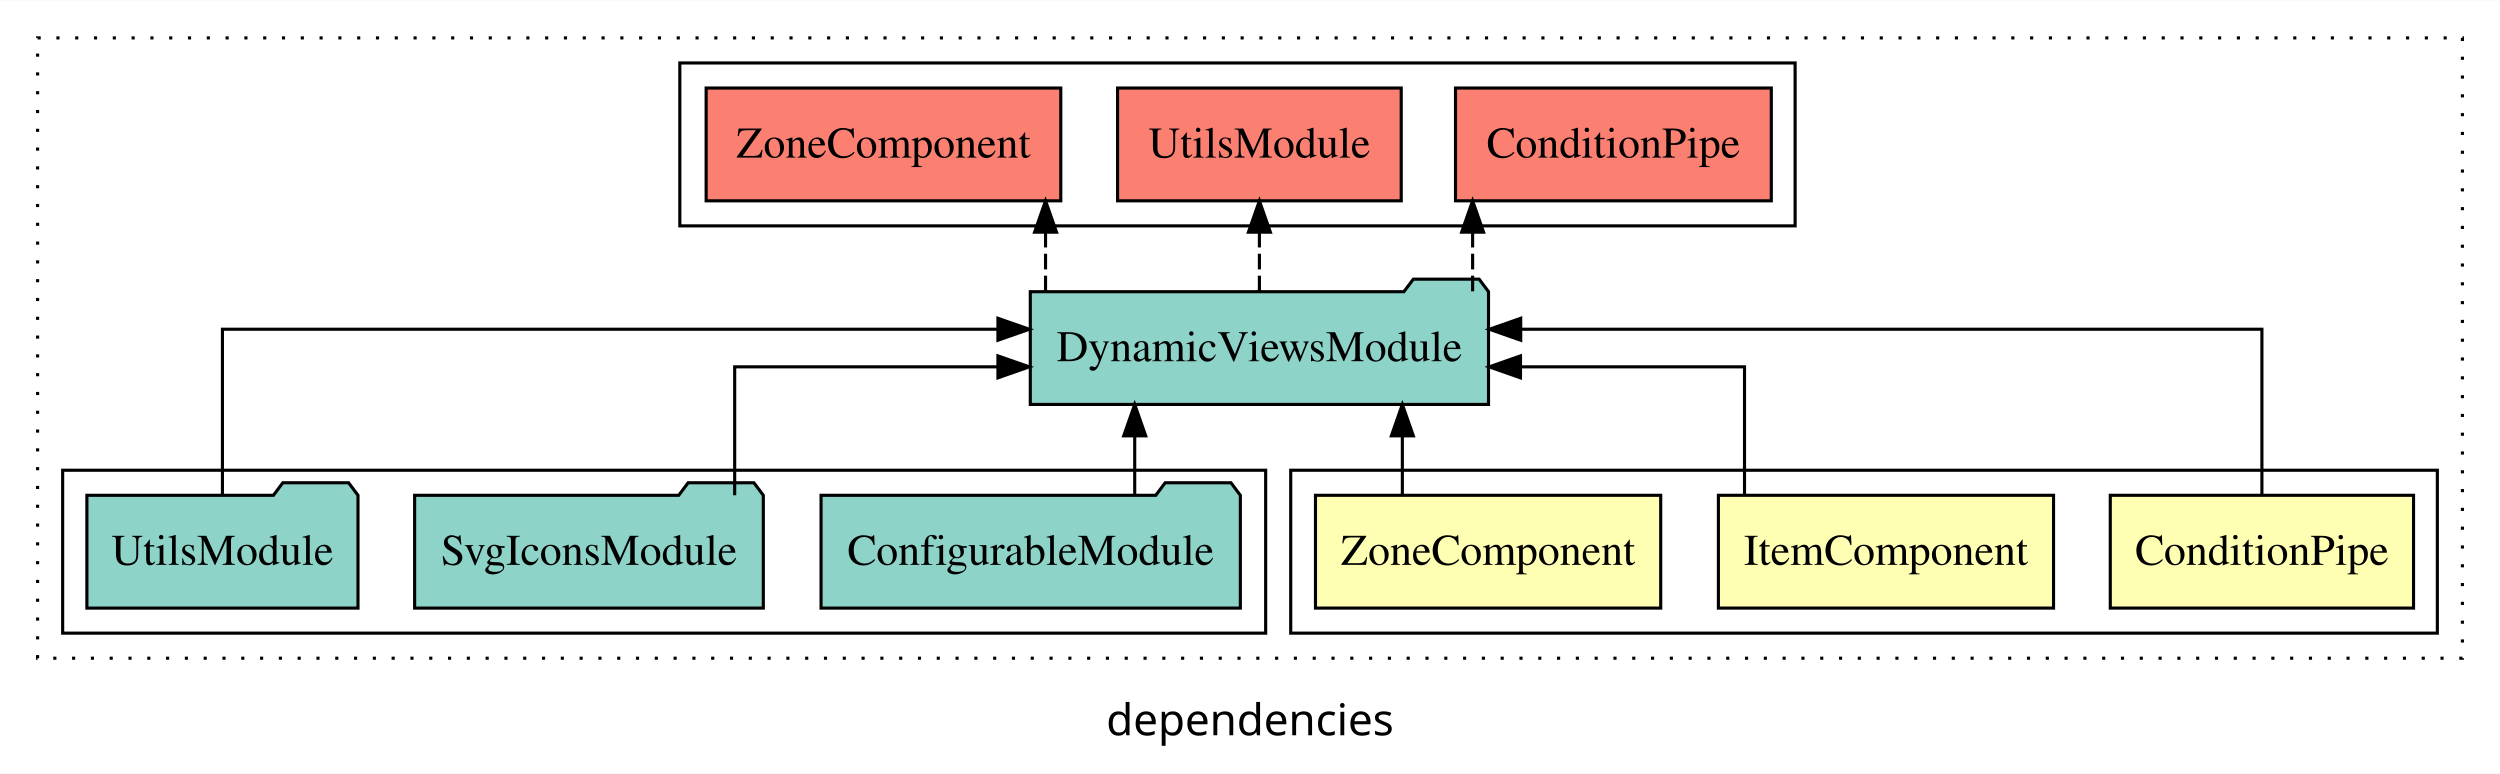
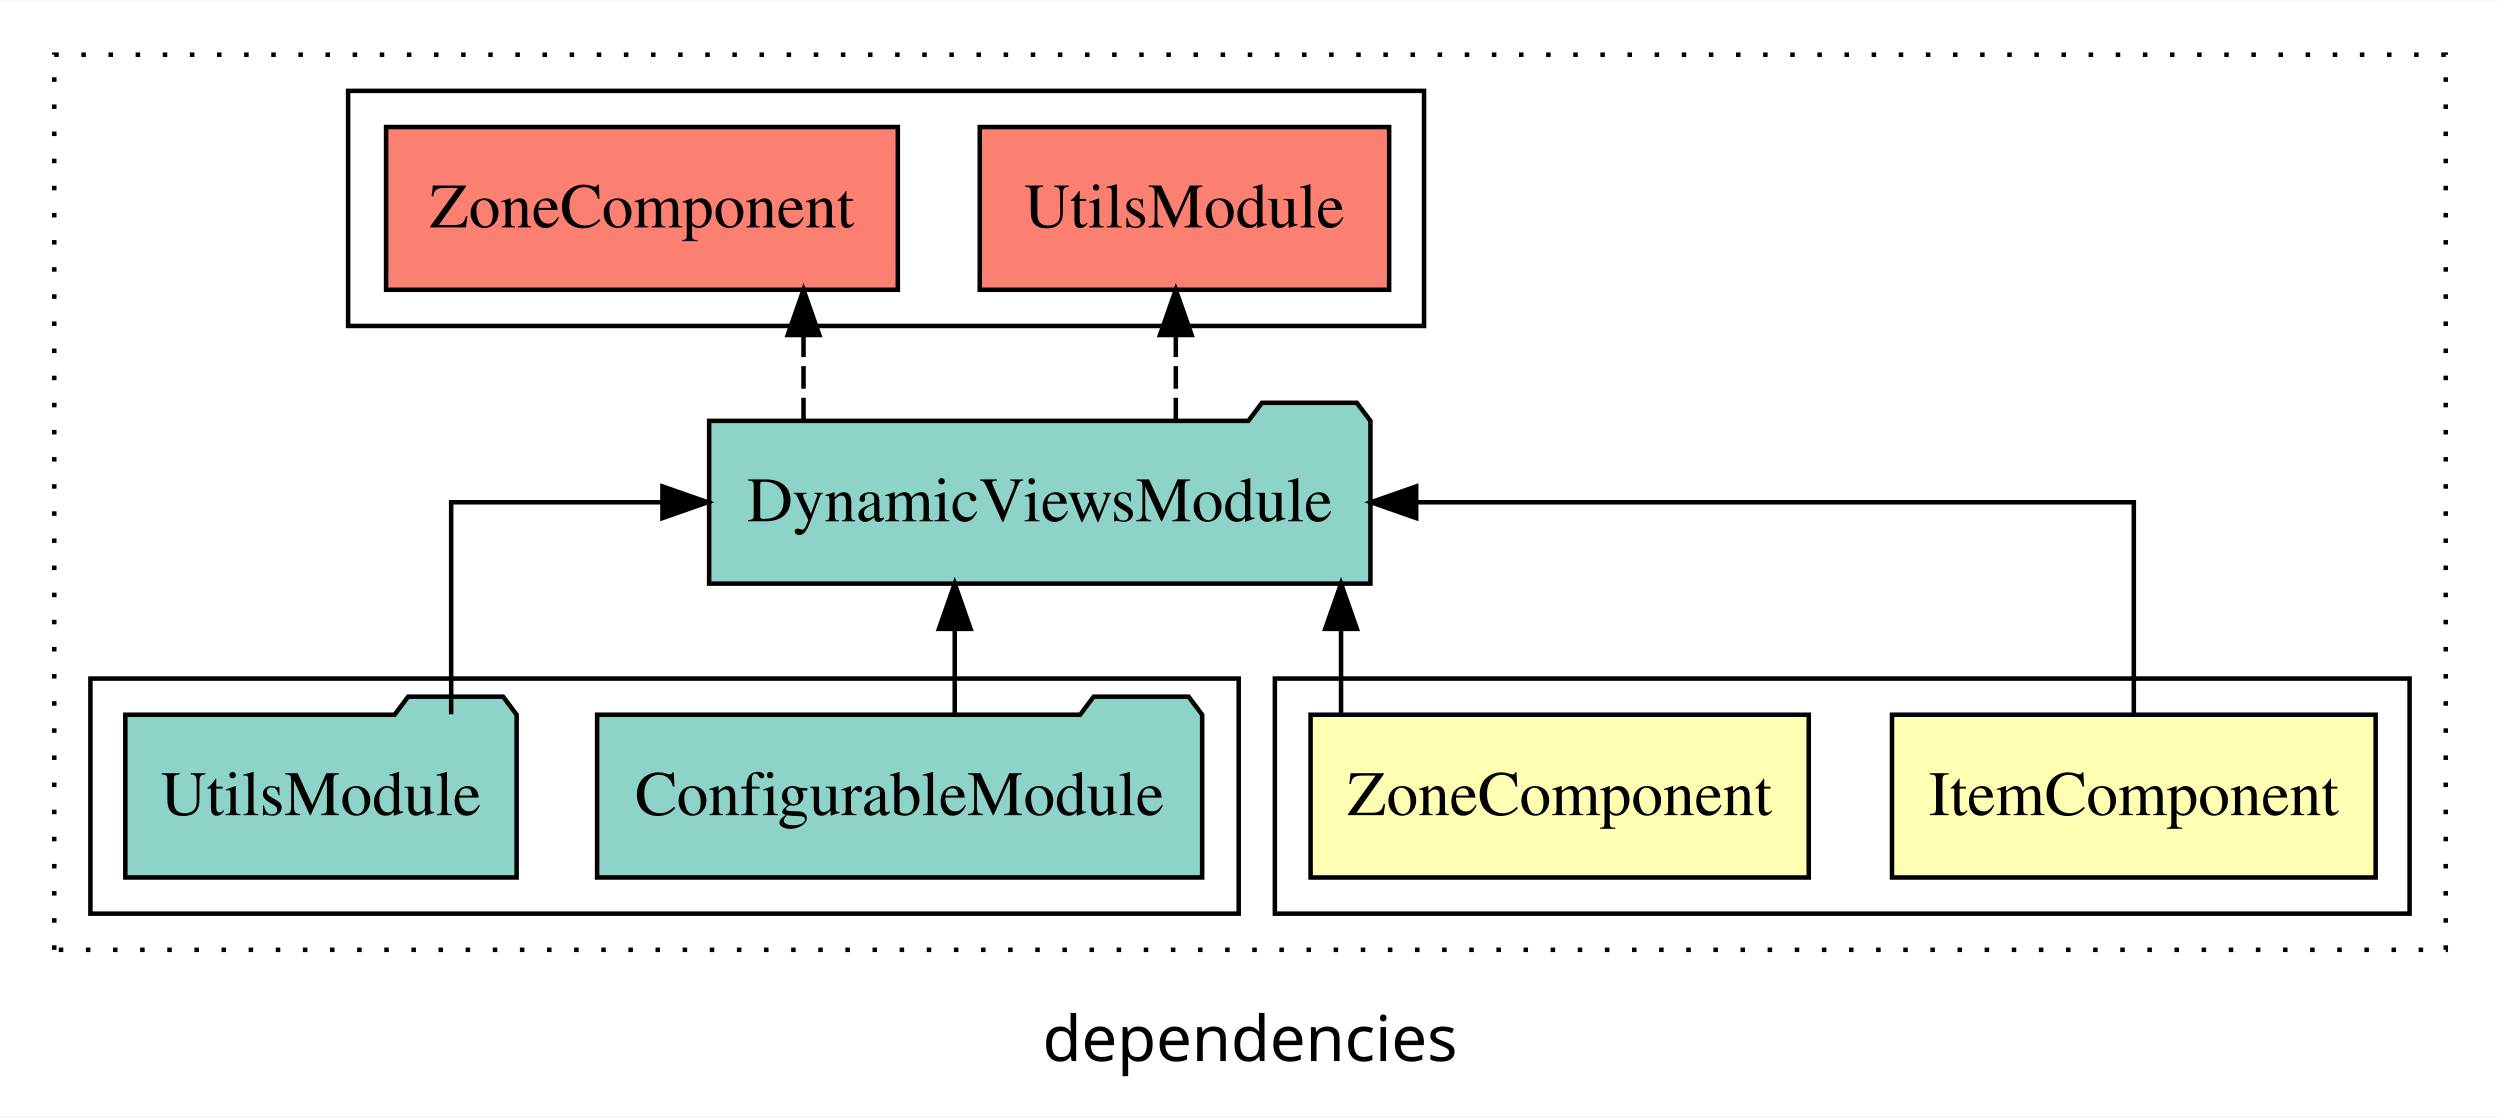
- <svg xmlns="http://www.w3.org/2000/svg" width="798pt" height="247pt" viewBox="0.00 0.00 798.00 246.80">
+ <svg xmlns="http://www.w3.org/2000/svg" width="553pt" height="247pt" viewBox="0.00 0.00 553.00 246.80">
  <g id="graph0" class="graph" transform="scale(1 1) rotate(0) translate(4 242.8)">
-     <polygon fill="white" stroke="transparent" points="-4,4 -4,-242.8 794,-242.8 794,4 -4,4" />
-     <text text-anchor="middle" x="395" y="-8.2" font-family="sans-serif" font-size="14.00">dependencies</text>
+     <polygon fill="white" stroke="transparent" points="-4,4 -4,-242.8 549,-242.8 549,4 -4,4" />
+     <text text-anchor="middle" x="272.5" y="-8.2" font-family="sans-serif" font-size="14.00">dependencies</text>
    <g id="clust1" class="cluster">
-       <polygon fill="none" stroke="black" stroke-dasharray="1,5" points="8,-32.8 8,-230.8 782,-230.8 782,-32.8 8,-32.8" />
+       <polygon fill="none" stroke="black" stroke-dasharray="1,5" points="8,-32.8 8,-230.8 537,-230.8 537,-32.8 8,-32.8" />
    </g>
    <g id="clust2" class="cluster">
-       <polygon fill="none" stroke="black" points="408,-40.8 408,-92.8 774,-92.8 774,-40.8 408,-40.8" />
-     </g>
-     <g id="clust7" class="cluster">
-       <polygon fill="none" stroke="black" points="213,-170.8 213,-222.8 569,-222.8 569,-170.8 213,-170.8" />
+       <polygon fill="none" stroke="black" points="278,-40.8 278,-92.8 529,-92.8 529,-40.8 278,-40.8" />
    </g>
    <g id="clust6" class="cluster">
-       <polygon fill="none" stroke="black" points="16,-40.8 16,-92.8 400,-92.8 400,-40.8 16,-40.8" />
+       <polygon fill="none" stroke="black" points="73,-170.8 73,-222.8 311,-222.8 311,-170.8 73,-170.8" />
+     </g>
+     <g id="clust5" class="cluster">
+       <polygon fill="none" stroke="black" points="16,-40.8 16,-92.8 270,-92.8 270,-40.8 16,-40.8" />
    </g>
    <g id="node1" class="node">
-       <polygon fill="#ffffb3" stroke="black" points="766.4,-84.8 669.6,-84.8 669.6,-48.8 766.4,-48.8 766.4,-84.8" />
-       <text text-anchor="middle" x="718" y="-62.6" font-family="Times,serif" font-size="14.00">ConditionPipe</text>
+       <polygon fill="#ffffb3" stroke="black" points="521.49,-84.8 414.51,-84.8 414.51,-48.8 521.49,-48.8 521.49,-84.8" />
+       <text text-anchor="middle" x="468" y="-62.6" font-family="Times,serif" font-size="14.00">ItemComponent</text>
+     </g>
+     <g id="node3" class="node">
+       <polygon fill="#8dd3c7" stroke="black" points="299.14,-149.8 296.14,-153.8 275.14,-153.8 272.14,-149.8 152.86,-149.8 152.86,-113.8 299.14,-113.8 299.14,-149.8" />
+       <text text-anchor="middle" x="226" y="-127.6" font-family="Times,serif" font-size="14.00">DynamicViewsModule</text>
+     </g>
+     <g id="edge1" class="edge">
+       <path fill="none" stroke="black" d="M468,-84.91C468,-104.14 468,-131.8 468,-131.8 468,-131.8 309.26,-131.8 309.26,-131.8" />
+       <polygon fill="black" stroke="black" points="309.26,-128.3 299.26,-131.8 309.26,-135.3 309.26,-128.3" />
+     </g>
+     <g id="node2" class="node">
+       <polygon fill="#ffffb3" stroke="black" points="396.1,-84.8 285.9,-84.8 285.9,-48.8 396.1,-48.8 396.1,-84.8" />
+       <text text-anchor="middle" x="341" y="-62.6" font-family="Times,serif" font-size="14.00">ZoneComponent</text>
+     </g>
+     <g id="edge2" class="edge">
+       <path fill="none" stroke="black" d="M292.64,-84.91C292.64,-84.91 292.64,-103.79 292.64,-103.79" />
+       <polygon fill="black" stroke="black" points="289.14,-103.79 292.64,-113.79 296.14,-103.79 289.14,-103.79" />
+     </g>
+     <g id="node6" class="node">
+       <polygon fill="#fb8072" stroke="black" points="303.28,-214.8 212.72,-214.8 212.72,-178.8 303.28,-178.8 303.28,-214.8" />
+       <text text-anchor="middle" x="258" y="-192.6" font-family="Times,serif" font-size="14.00">UtilsModule </text>
+     </g>
+     <g id="edge5" class="edge">
+       <path fill="none" stroke="black" stroke-dasharray="5,2" d="M256.09,-149.91C256.09,-149.91 256.09,-168.79 256.09,-168.79" />
+       <polygon fill="black" stroke="black" points="252.59,-168.79 256.09,-178.79 259.59,-168.79 252.59,-168.79" />
+     </g>
+     <g id="node7" class="node">
+       <polygon fill="#fb8072" stroke="black" points="194.6,-214.8 81.4,-214.8 81.4,-178.8 194.6,-178.8 194.6,-214.8" />
+       <text text-anchor="middle" x="138" y="-192.6" font-family="Times,serif" font-size="14.00">ZoneComponent </text>
+     </g>
+     <g id="edge6" class="edge">
+       <path fill="none" stroke="black" stroke-dasharray="5,2" d="M173.74,-149.91C173.74,-149.91 173.74,-168.79 173.74,-168.79" />
+       <polygon fill="black" stroke="black" points="170.24,-168.79 173.74,-178.79 177.24,-168.79 170.24,-168.79" />
    </g>
    <g id="node4" class="node">
-       <polygon fill="#8dd3c7" stroke="black" points="471.13,-149.8 468.13,-153.8 447.13,-153.8 444.13,-149.8 324.87,-149.8 324.87,-113.8 471.13,-113.8 471.13,-149.8" />
-       <text text-anchor="middle" x="398" y="-127.6" font-family="Times,serif" font-size="14.00">DynamicViewsModule</text>
-     </g>
-     <g id="edge1" class="edge">
-       <path fill="none" stroke="black" d="M718,-85.08C718,-106.12 718,-137.8 718,-137.8 718,-137.8 481.41,-137.8 481.41,-137.8" />
-       <polygon fill="black" stroke="black" points="481.41,-134.3 471.41,-137.8 481.41,-141.3 481.41,-134.3" />
-     </g>
-     <g id="node2" class="node">
-       <polygon fill="#ffffb3" stroke="black" points="651.49,-84.8 544.51,-84.8 544.51,-48.8 651.49,-48.8 651.49,-84.8" />
-       <text text-anchor="middle" x="598" y="-62.6" font-family="Times,serif" font-size="14.00">ItemComponent</text>
-     </g>
-     <g id="edge2" class="edge">
-       <path fill="none" stroke="black" d="M552.85,-84.82C552.85,-102.17 552.85,-125.8 552.85,-125.8 552.85,-125.8 481.34,-125.8 481.34,-125.8" />
-       <polygon fill="black" stroke="black" points="481.34,-122.3 471.34,-125.8 481.34,-129.3 481.34,-122.3" />
-     </g>
-     <g id="node3" class="node">
-       <polygon fill="#ffffb3" stroke="black" points="526.1,-84.8 415.9,-84.8 415.9,-48.8 526.1,-48.8 526.1,-84.8" />
-       <text text-anchor="middle" x="471" y="-62.6" font-family="Times,serif" font-size="14.00">ZoneComponent</text>
+       <polygon fill="#8dd3c7" stroke="black" points="261.92,-84.8 258.92,-88.8 237.92,-88.8 234.92,-84.8 128.08,-84.8 128.08,-48.8 261.92,-48.8 261.92,-84.8" />
+       <text text-anchor="middle" x="195" y="-62.6" font-family="Times,serif" font-size="14.00">ConfigurableModule</text>
    </g>
    <g id="edge3" class="edge">
-       <path fill="none" stroke="black" d="M443.63,-84.91C443.63,-84.91 443.63,-103.79 443.63,-103.79" />
-       <polygon fill="black" stroke="black" points="440.13,-103.79 443.63,-113.79 447.13,-103.79 440.13,-103.79" />
-     </g>
-     <g id="node8" class="node">
-       <polygon fill="#fb8072" stroke="black" points="561.4,-214.8 460.6,-214.8 460.6,-178.8 561.4,-178.8 561.4,-214.8" />
-       <text text-anchor="middle" x="511" y="-192.6" font-family="Times,serif" font-size="14.00">ConditionPipe </text>
-     </g>
-     <g id="edge7" class="edge">
-       <path fill="none" stroke="black" stroke-dasharray="5,2" d="M466.06,-149.91C466.06,-149.91 466.06,-168.79 466.06,-168.79" />
-       <polygon fill="black" stroke="black" points="462.56,-168.79 466.06,-178.79 469.56,-168.79 462.56,-168.79" />
-     </g>
-     <g id="node9" class="node">
-       <polygon fill="#fb8072" stroke="black" points="443.27,-214.8 352.73,-214.8 352.73,-178.8 443.27,-178.8 443.27,-214.8" />
-       <text text-anchor="middle" x="398" y="-192.6" font-family="Times,serif" font-size="14.00">UtilsModule </text>
-     </g>
-     <g id="edge8" class="edge">
-       <path fill="none" stroke="black" stroke-dasharray="5,2" d="M398,-149.91C398,-149.91 398,-168.79 398,-168.79" />
-       <polygon fill="black" stroke="black" points="394.5,-168.79 398,-178.79 401.5,-168.79 394.5,-168.79" />
-     </g>
-     <g id="node10" class="node">
-       <polygon fill="#fb8072" stroke="black" points="334.6,-214.8 221.4,-214.8 221.4,-178.8 334.6,-178.8 334.6,-214.8" />
-       <text text-anchor="middle" x="278" y="-192.6" font-family="Times,serif" font-size="14.00">ZoneComponent </text>
-     </g>
-     <g id="edge9" class="edge">
-       <path fill="none" stroke="black" stroke-dasharray="5,2" d="M329.74,-149.91C329.74,-149.91 329.74,-168.79 329.74,-168.79" />
-       <polygon fill="black" stroke="black" points="326.24,-168.79 329.74,-178.79 333.24,-168.79 326.24,-168.79" />
+       <path fill="none" stroke="black" d="M207.19,-84.91C207.19,-84.91 207.19,-103.79 207.19,-103.79" />
+       <polygon fill="black" stroke="black" points="203.69,-103.79 207.19,-113.79 210.69,-103.79 203.69,-103.79" />
    </g>
    <g id="node5" class="node">
-       <polygon fill="#8dd3c7" stroke="black" points="391.92,-84.8 388.92,-88.8 367.92,-88.8 364.92,-84.8 258.08,-84.8 258.08,-48.8 391.92,-48.8 391.92,-84.8" />
-       <text text-anchor="middle" x="325" y="-62.6" font-family="Times,serif" font-size="14.00">ConfigurableModule</text>
+       <polygon fill="#8dd3c7" stroke="black" points="110.28,-84.8 107.28,-88.8 86.28,-88.8 83.28,-84.8 23.72,-84.8 23.72,-48.8 110.28,-48.8 110.28,-84.8" />
+       <text text-anchor="middle" x="67" y="-62.6" font-family="Times,serif" font-size="14.00">UtilsModule</text>
    </g>
    <g id="edge4" class="edge">
-       <path fill="none" stroke="black" d="M358.2,-84.91C358.2,-84.91 358.2,-103.79 358.2,-103.79" />
-       <polygon fill="black" stroke="black" points="354.7,-103.79 358.2,-113.79 361.7,-103.79 354.7,-103.79" />
-     </g>
-     <g id="node6" class="node">
-       <polygon fill="#8dd3c7" stroke="black" points="239.65,-84.8 236.65,-88.8 215.65,-88.8 212.65,-84.8 128.35,-84.8 128.35,-48.8 239.65,-48.8 239.65,-84.8" />
-       <text text-anchor="middle" x="184" y="-62.6" font-family="Times,serif" font-size="14.00">SvgIconsModule</text>
-     </g>
-     <g id="edge5" class="edge">
-       <path fill="none" stroke="black" d="M230.51,-84.82C230.51,-102.17 230.51,-125.8 230.51,-125.8 230.51,-125.8 314.54,-125.8 314.54,-125.8" />
-       <polygon fill="black" stroke="black" points="314.54,-129.3 324.54,-125.8 314.54,-122.3 314.54,-129.3" />
-     </g>
-     <g id="node7" class="node">
-       <polygon fill="#8dd3c7" stroke="black" points="110.27,-84.8 107.27,-88.8 86.27,-88.8 83.27,-84.8 23.73,-84.8 23.73,-48.8 110.27,-48.8 110.27,-84.8" />
-       <text text-anchor="middle" x="67" y="-62.6" font-family="Times,serif" font-size="14.00">UtilsModule</text>
-     </g>
-     <g id="edge6" class="edge">
-       <path fill="none" stroke="black" d="M67,-85.08C67,-106.12 67,-137.8 67,-137.8 67,-137.8 314.54,-137.8 314.54,-137.8" />
-       <polygon fill="black" stroke="black" points="314.54,-141.3 324.54,-137.8 314.54,-134.3 314.54,-141.3" />
+       <path fill="none" stroke="black" d="M95.8,-84.91C95.8,-104.14 95.8,-131.8 95.8,-131.8 95.8,-131.8 142.53,-131.8 142.53,-131.8" />
+       <polygon fill="black" stroke="black" points="142.53,-135.3 152.53,-131.8 142.53,-128.3 142.53,-135.3" />
    </g>
  </g>
</svg>
